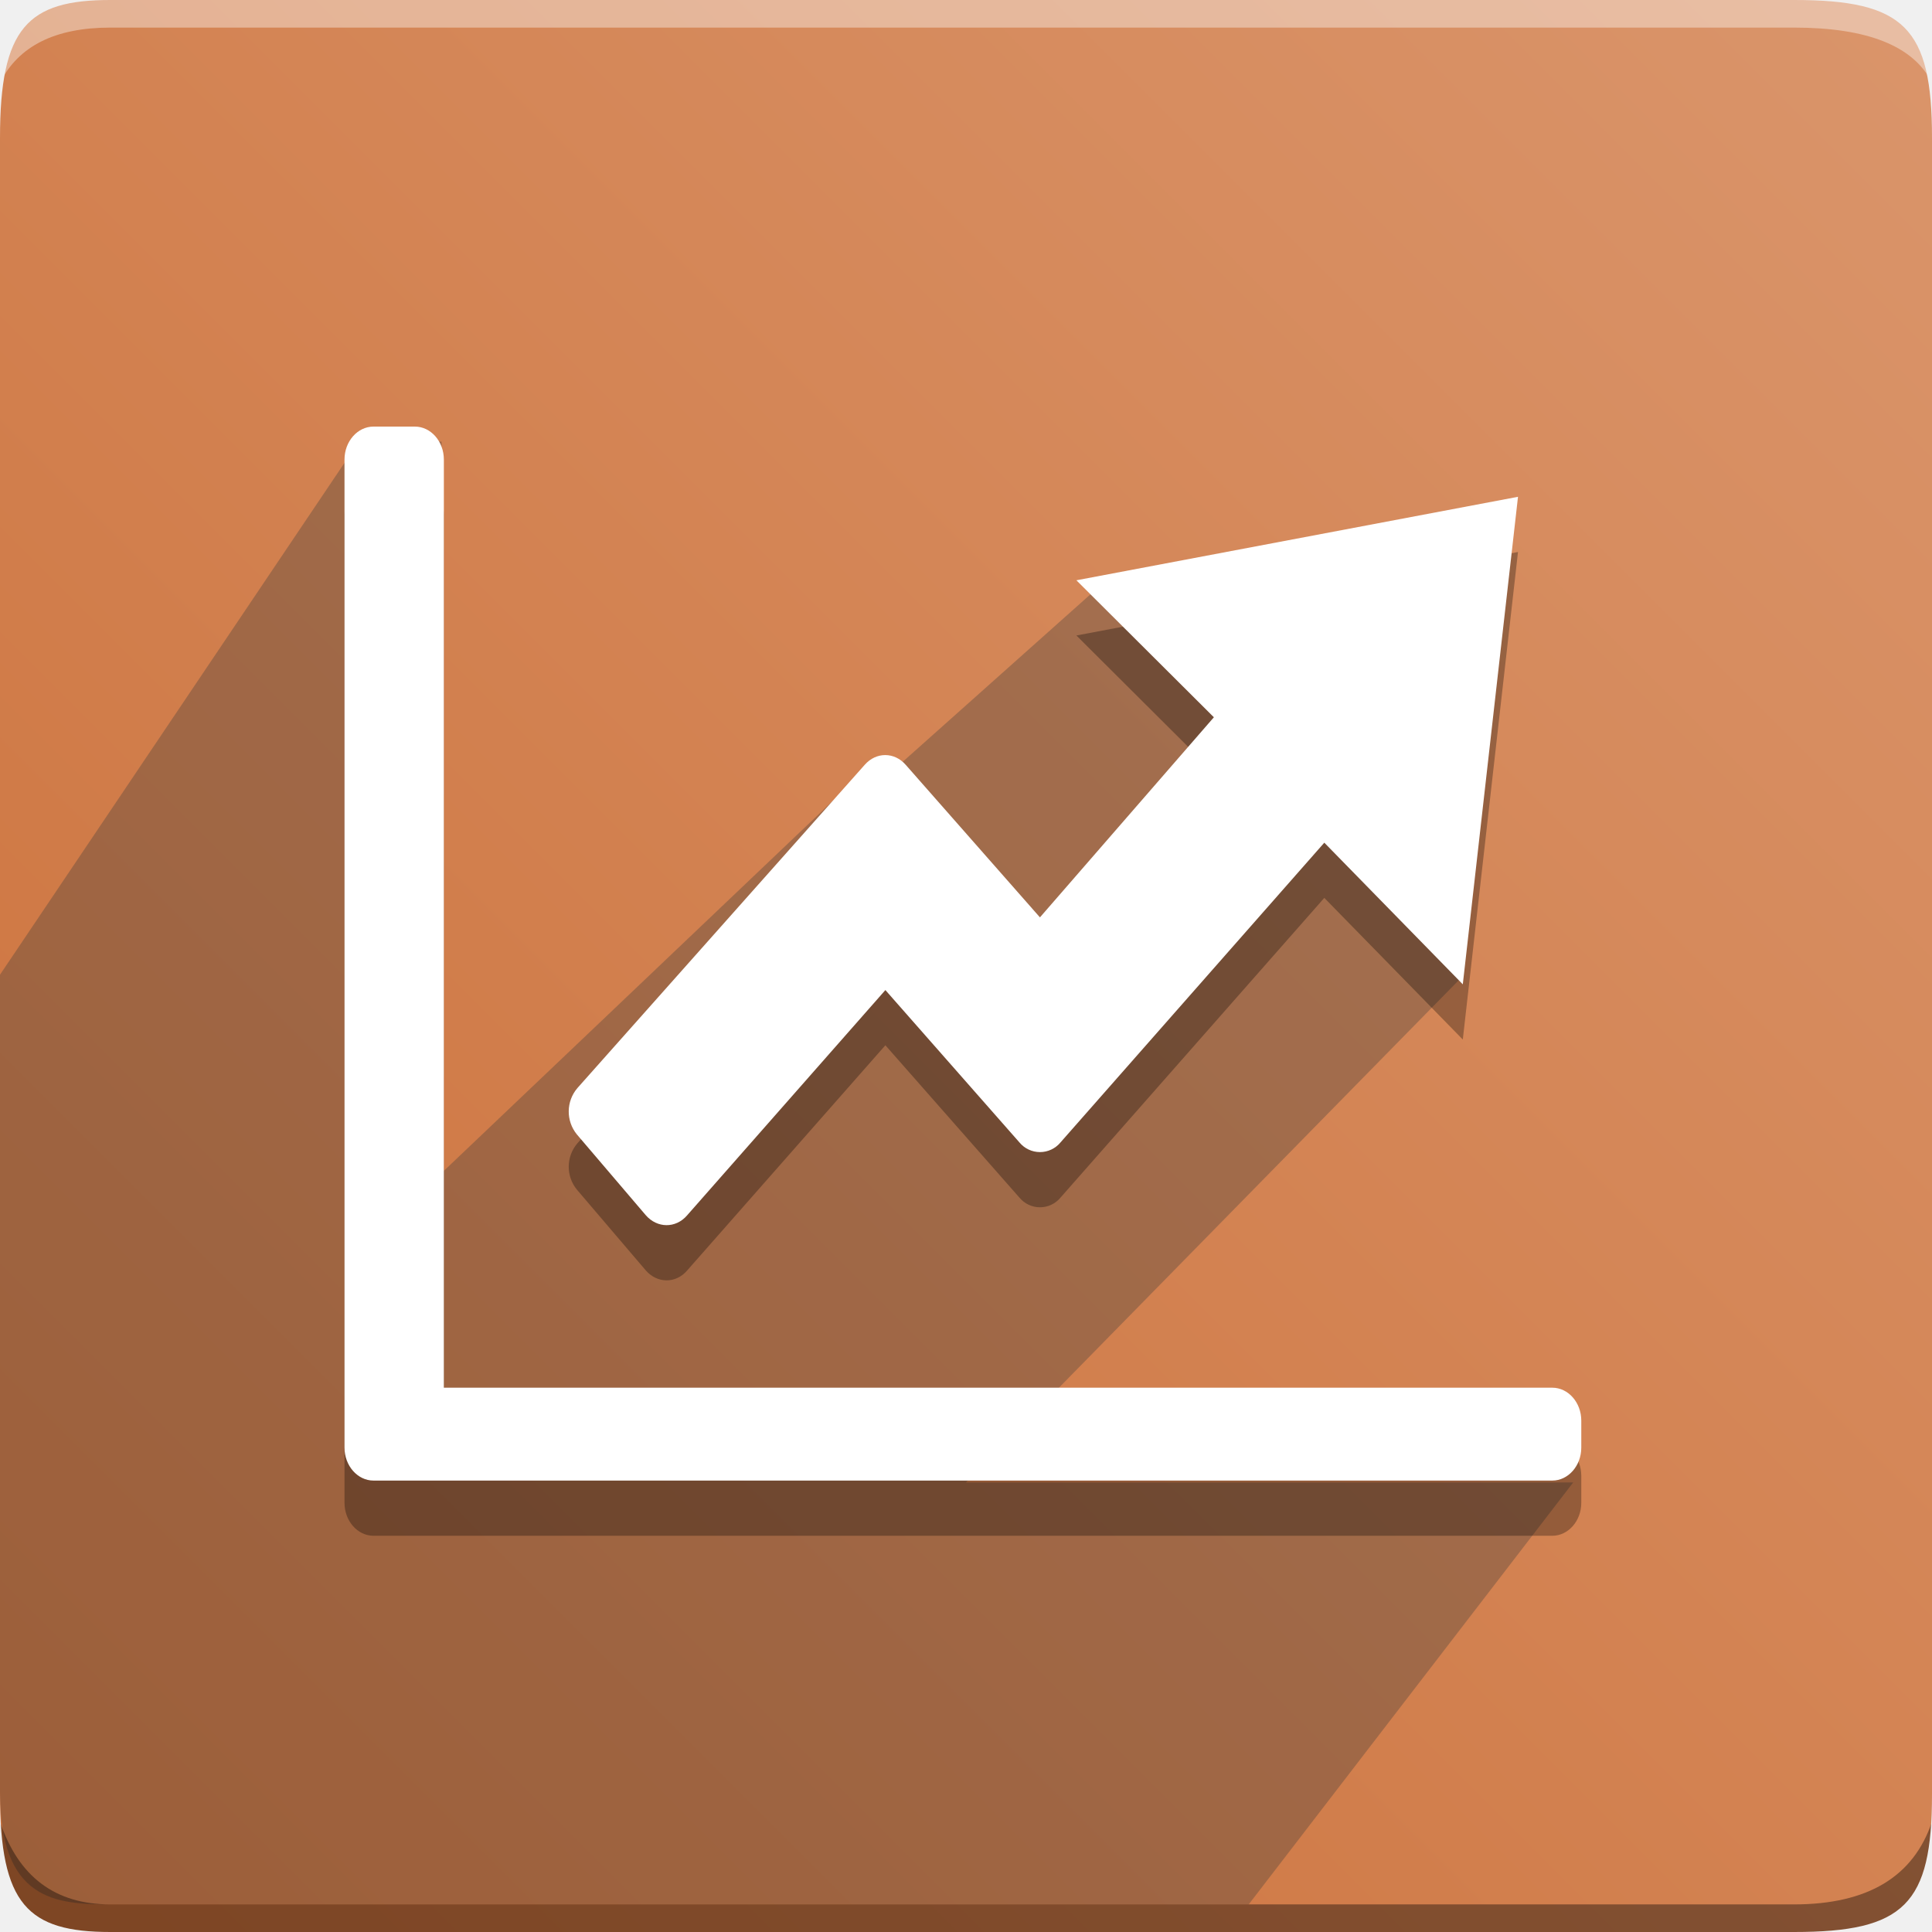
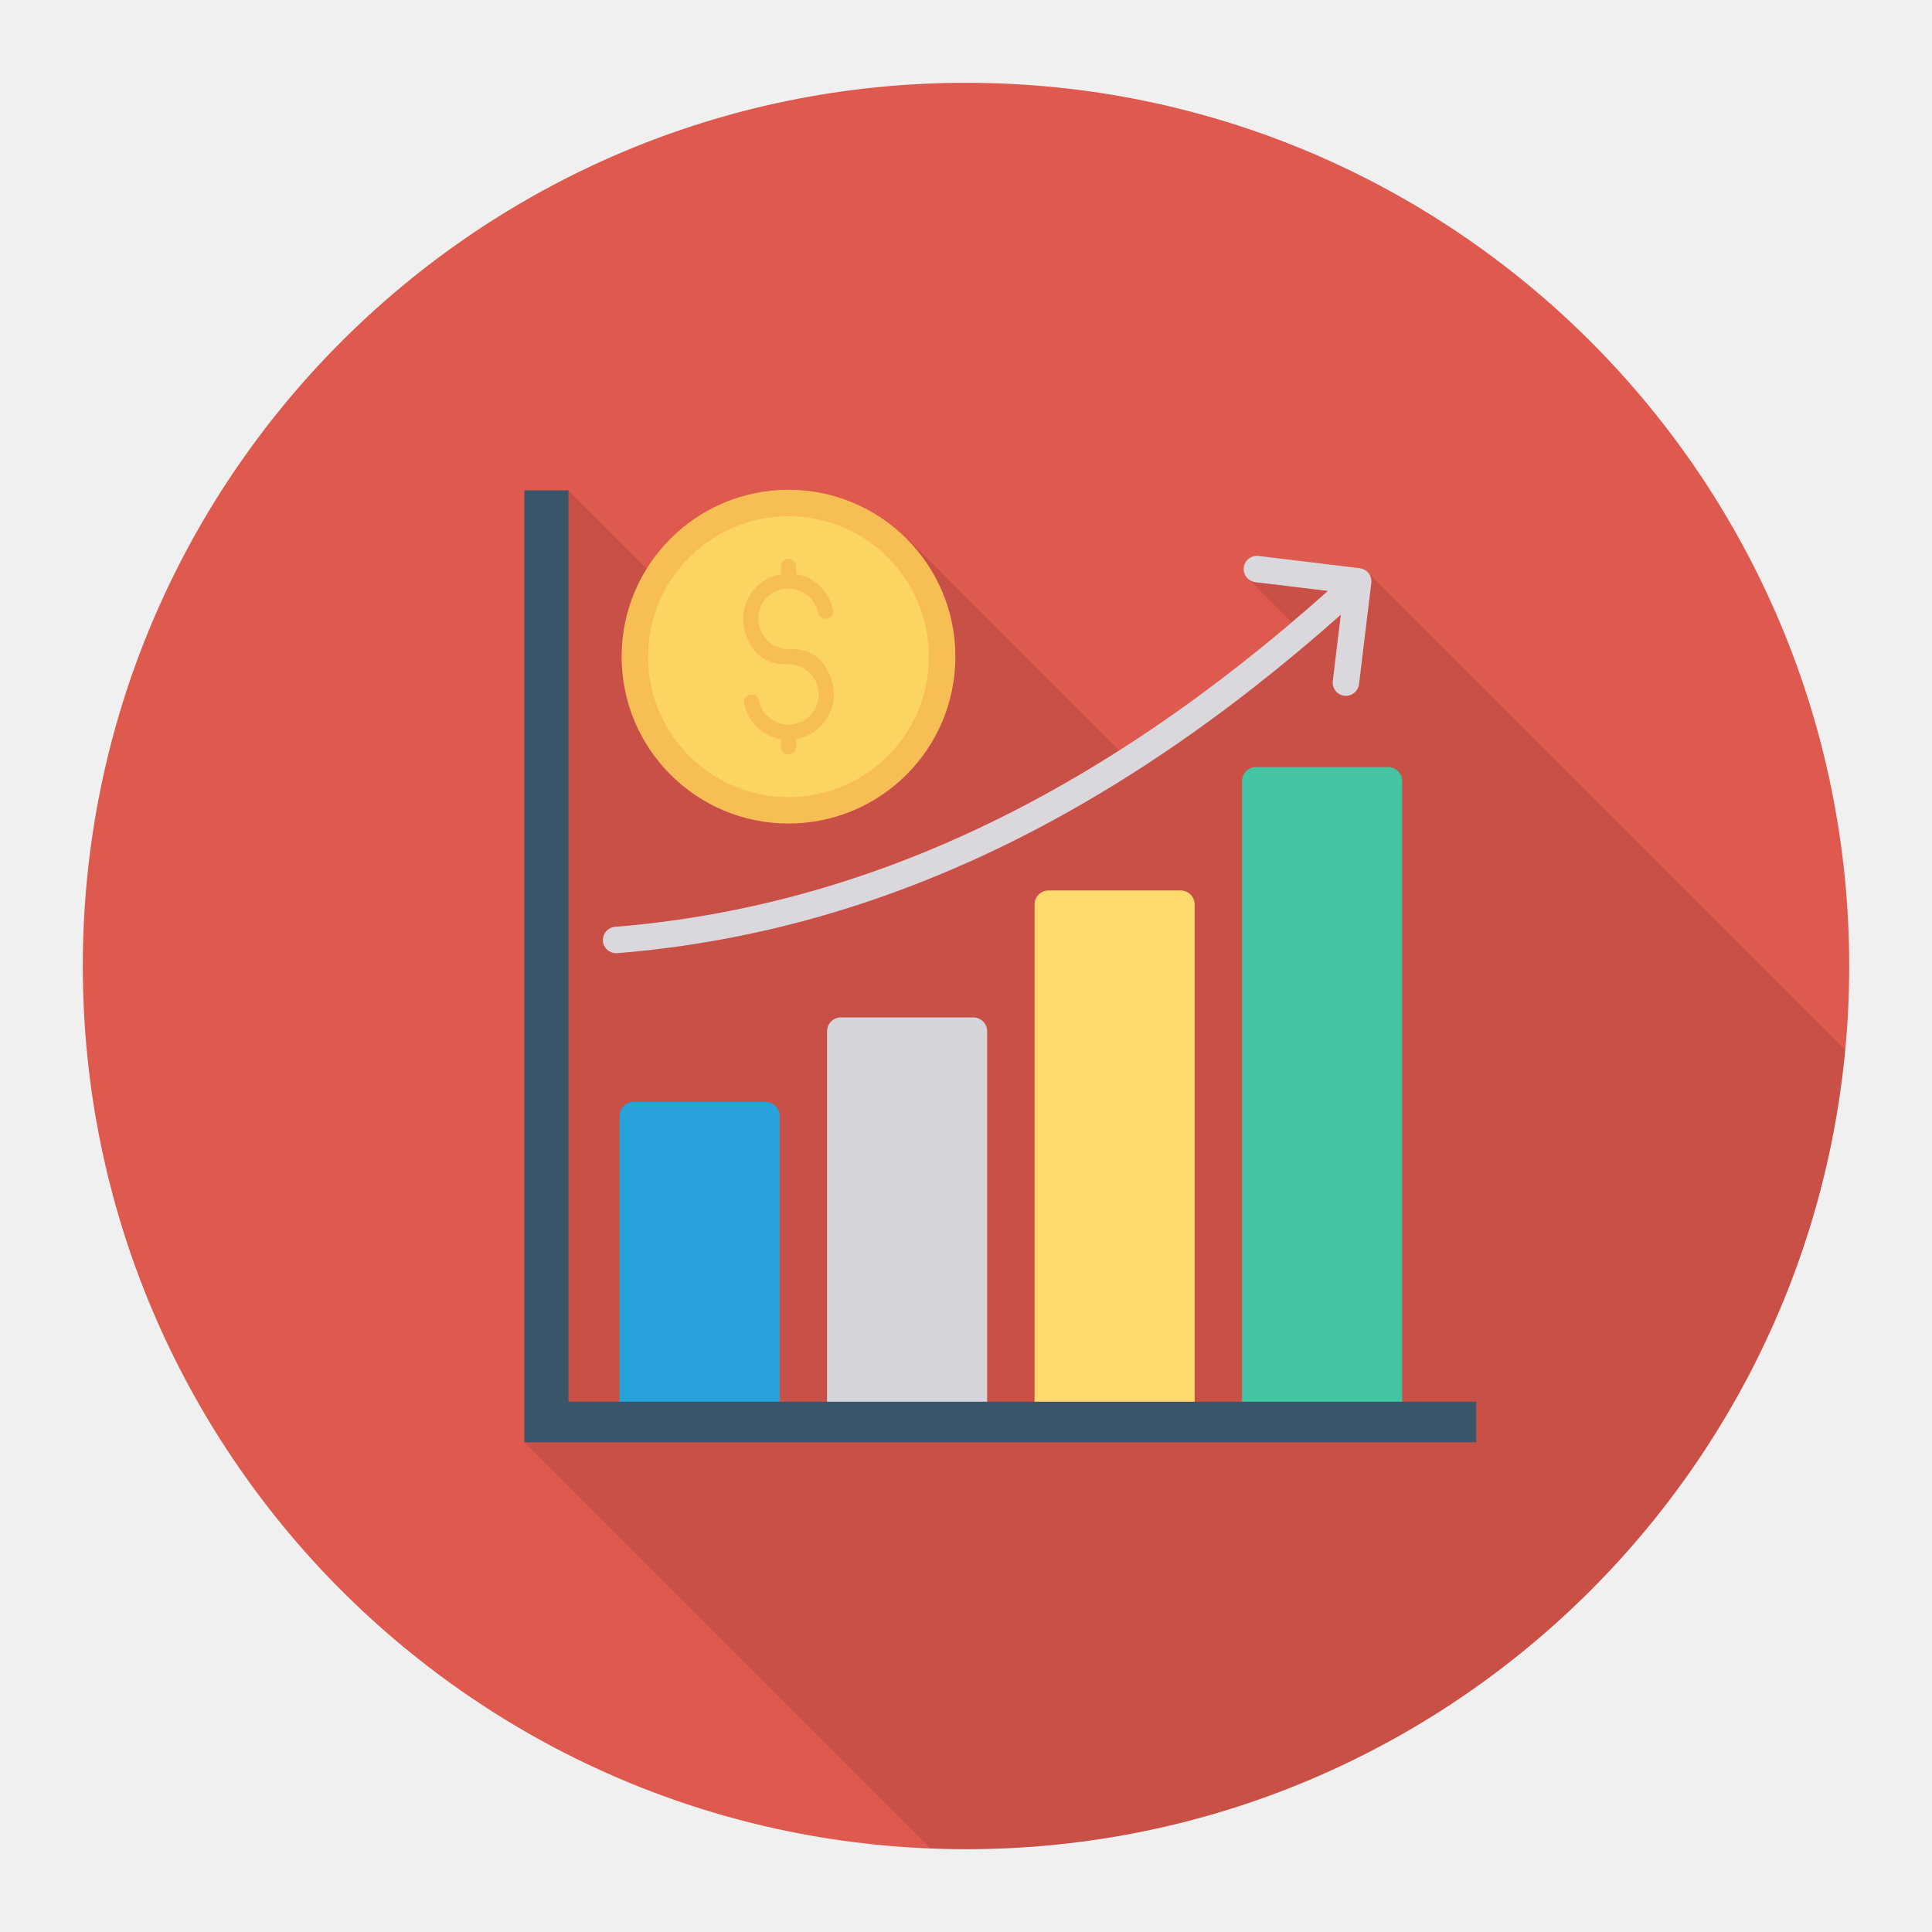
- <svg xmlns="http://www.w3.org/2000/svg" xmlns:xlink="http://www.w3.org/1999/xlink" width="70" height="70" viewBox="0 0 70 70">
-   <defs>
-     <path id="a" d="M4 0h61c4 0 5 1 5 5v60c0 4-1 5-5 5H4c-3 0-4-1-4-5V5c0-4 1-5 4-5z" />
-     <linearGradient id="c" x1="100%" x2="0%" y1="0%" y2="100%">
-       <stop offset="0%" stop-color="#DA956B" />
-       <stop offset="100%" stop-color="#CC7039" />
-     </linearGradient>
-     <path id="d" d="M56.243 52.279c.578 0 1.05.537 1.05 1.193v.978c0 .656-.472 1.194-1.05 1.194H13.532c-.578 0-1.05-.538-1.05-1.194v-35.8c0-.657.472-1.194 1.05-1.194h1.5c.578 0 1.05.537 1.05 1.194v33.629h40.161zM39 23.025l4.981 4.963-6.302 7.25-4.866-5.53c-.411-.467-1.068-.467-1.48 0L20.92 41.423a1.31 1.31 0 0 0-.018 1.68l2.494 2.924c.412.477 1.086.487 1.497.01l7.186-8.165 4.857 5.52a.965.965 0 0 0 1.488 0l9.558-10.86L53 37.664 55 20l-16 3.025z" />
-     <path id="e" d="M56.243 50.279c.578 0 1.05.537 1.05 1.193v.978c0 .656-.472 1.194-1.05 1.194H13.532c-.578 0-1.05-.538-1.05-1.194v-35.8c0-.657.472-1.194 1.05-1.194h1.5c.578 0 1.05.537 1.05 1.194v33.629h40.161zM39 21.025l4.981 4.963-6.302 7.25-4.866-5.53c-.411-.467-1.068-.467-1.48 0L20.92 39.423a1.31 1.31 0 0 0-.018 1.68l2.494 2.924c.412.477 1.086.487 1.497.01l7.186-8.165 4.857 5.52a.965.965 0 0 0 1.488 0l9.558-10.86L53 35.664 55 18l-16 3.025z" />
-   </defs>
-   <g fill="none" fill-rule="evenodd">
-     <mask id="b" fill="#fff">
-       <use xlink:href="#a" />
-     </mask>
-     <g mask="url(#b)">
-       <path fill="url(#c)" d="M0 0H70V70H0z" />
-       <path fill="#FFF" fill-opacity=".383" d="M4 1h61c2.667 0 4.333.667 5 2V0H0v3c.667-1.333 2-2 4-2z" />
-       <path fill="#393939" d="M45.243 69H4c-2 0-4-.146-4-4.077V35.315L13 16h3v26.5l15-14.27.974.024L40 21.096l13 14.27-18 18.346h22L45.243 69z" opacity=".324" />
-       <path fill="#000" fill-opacity=".383" d="M4 69h61c2.667 0 4.333-1 5-3v4H0v-4c.667 2 2 3 4 3z" />
-       <use fill="#000" fill-rule="nonzero" opacity=".3" xlink:href="#d" />
-       <use fill="#FFF" fill-rule="nonzero" xlink:href="#e" />
-     </g>
-   </g>
+ <svg xmlns="http://www.w3.org/2000/svg" enable-background="new 0 0 140 140" height="512" viewBox="0 0 140 140" width="512">
+   <circle cx="70" cy="70" fill="#de594e" r="64" />
+   <path d="m98.967 41.34c-.04-.04-.09-.06-.14-.08-.03-.02-.05-.02-.07-.03-.04-.02-.08-.03-.12-.03-.01-.01-.03-.01-.04-.01-.02-.01-.04-.02-.06-.02l-7.34-.89c-.51-.06-1 .31-1.07.84-.03.25.04.5.19.69l.21.21 3.07 3.08c-4.14 3.51-8.3 6.6-12.49 9.27l-15.34-15.34-.03.06c-2.18-2.22-5.23-3.6-8.6-3.6-4.34 0-8.15 2.28-10.27 5.72l-5.67-5.67h-3.2v68.97l29.425 29.425c.856.034 1.714.065 2.578.065 33.302 0 60.652-25.438 63.706-57.941l-34.59-34.589c-.05-.05-.09-.09-.15-.13z" opacity=".1" />
+   <path d="m60.944 73.724h9.575c.56 0 1.014.454 1.014 1.014v28.836h-11.603v-28.836c0-.56.454-1.014 1.014-1.014z" fill="#d5d6db" />
+   <path d="m101.605 56.598v46.976h-11.603v-46.976c0-.56.454-1.014 1.014-1.014h9.575c.56 0 1.014.454 1.014 1.014z" fill="#44c4a1" />
+   <path d="m45.908 79.855h9.575c.56 0 1.014.454 1.014 1.014v22.705h-11.603v-22.705c-0-.56.454-1.014 1.014-1.014z" fill="#27a2db" />
+   <path d="m75.98 64.527h9.575c.56 0 1.014.454 1.014 1.014v38.032h-11.603v-38.032c-0-.56.454-1.014 1.014-1.014z" fill="#feda6f" />
+   <path d="m99.368 42.239-.008.084-.881 7.258c-.061.483-.475.843-.95.843-.038 0-.077 0-.115-.008-.529-.061-.897-.544-.835-1.065l.582-4.805c-16.914 15.013-34.088 23.037-52.435 24.524h-.077c-.498 0-.92-.376-.958-.874-.038-.529.353-.996.881-1.035 18.033-1.464 34.947-9.434 51.654-24.34l-5.265-.636c-.521-.069-.897-.544-.835-1.065.069-.529.559-.904 1.073-.835l7.334.889c.023 0 .046.008.061.015.015 0 .031 0 .038.008.046 0 .084.015.123.031.023.008.046.015.069.031.054.023.1.046.146.084.054.038.1.077.146.123.192.199.291.483.253.774z" fill="#dbd8dd" />
+   <circle cx="57.138" cy="47.583" fill="#f7be56" r="12.093" />
+   <circle cx="57.138" cy="47.584" fill="#fcd462" r="10.175" />
+   <path d="m57.683 53.555v.573c0 .296-.239.545-.545.545-.306 0-.545-.248-.545-.545v-.564c-1.347-.229-2.418-1.271-2.676-2.609-.067-.334.201-.631.535-.631.268 0 .487.191.545.449.239 1.147 1.386 1.968 2.657 1.672.793-.182 1.443-.831 1.615-1.624.325-1.452-.803-2.743-2.217-2.685-.965.029-1.93-.315-2.475-1.109-1.672-2.446-.21-5.045 2.016-5.418v-.573c0-.296.239-.545.545-.545.306 0 .545.248.545.545v.564c1.347.229 2.418 1.271 2.676 2.609.067.334-.201.64-.535.64-.268 0-.487-.201-.545-.459-.239-1.147-1.386-1.968-2.647-1.682-.803.182-1.452.831-1.624 1.634-.325 1.452.803 2.743 2.217 2.695.965-.038 1.93.306 2.475 1.099 1.672 2.446.21 5.045-2.016 5.418z" fill="#f7be56" />
+   <path d="m106.97 101.574v2.935h-68.974v-68.974h3.196v66.039z" fill="#3a556a" />
</svg>
